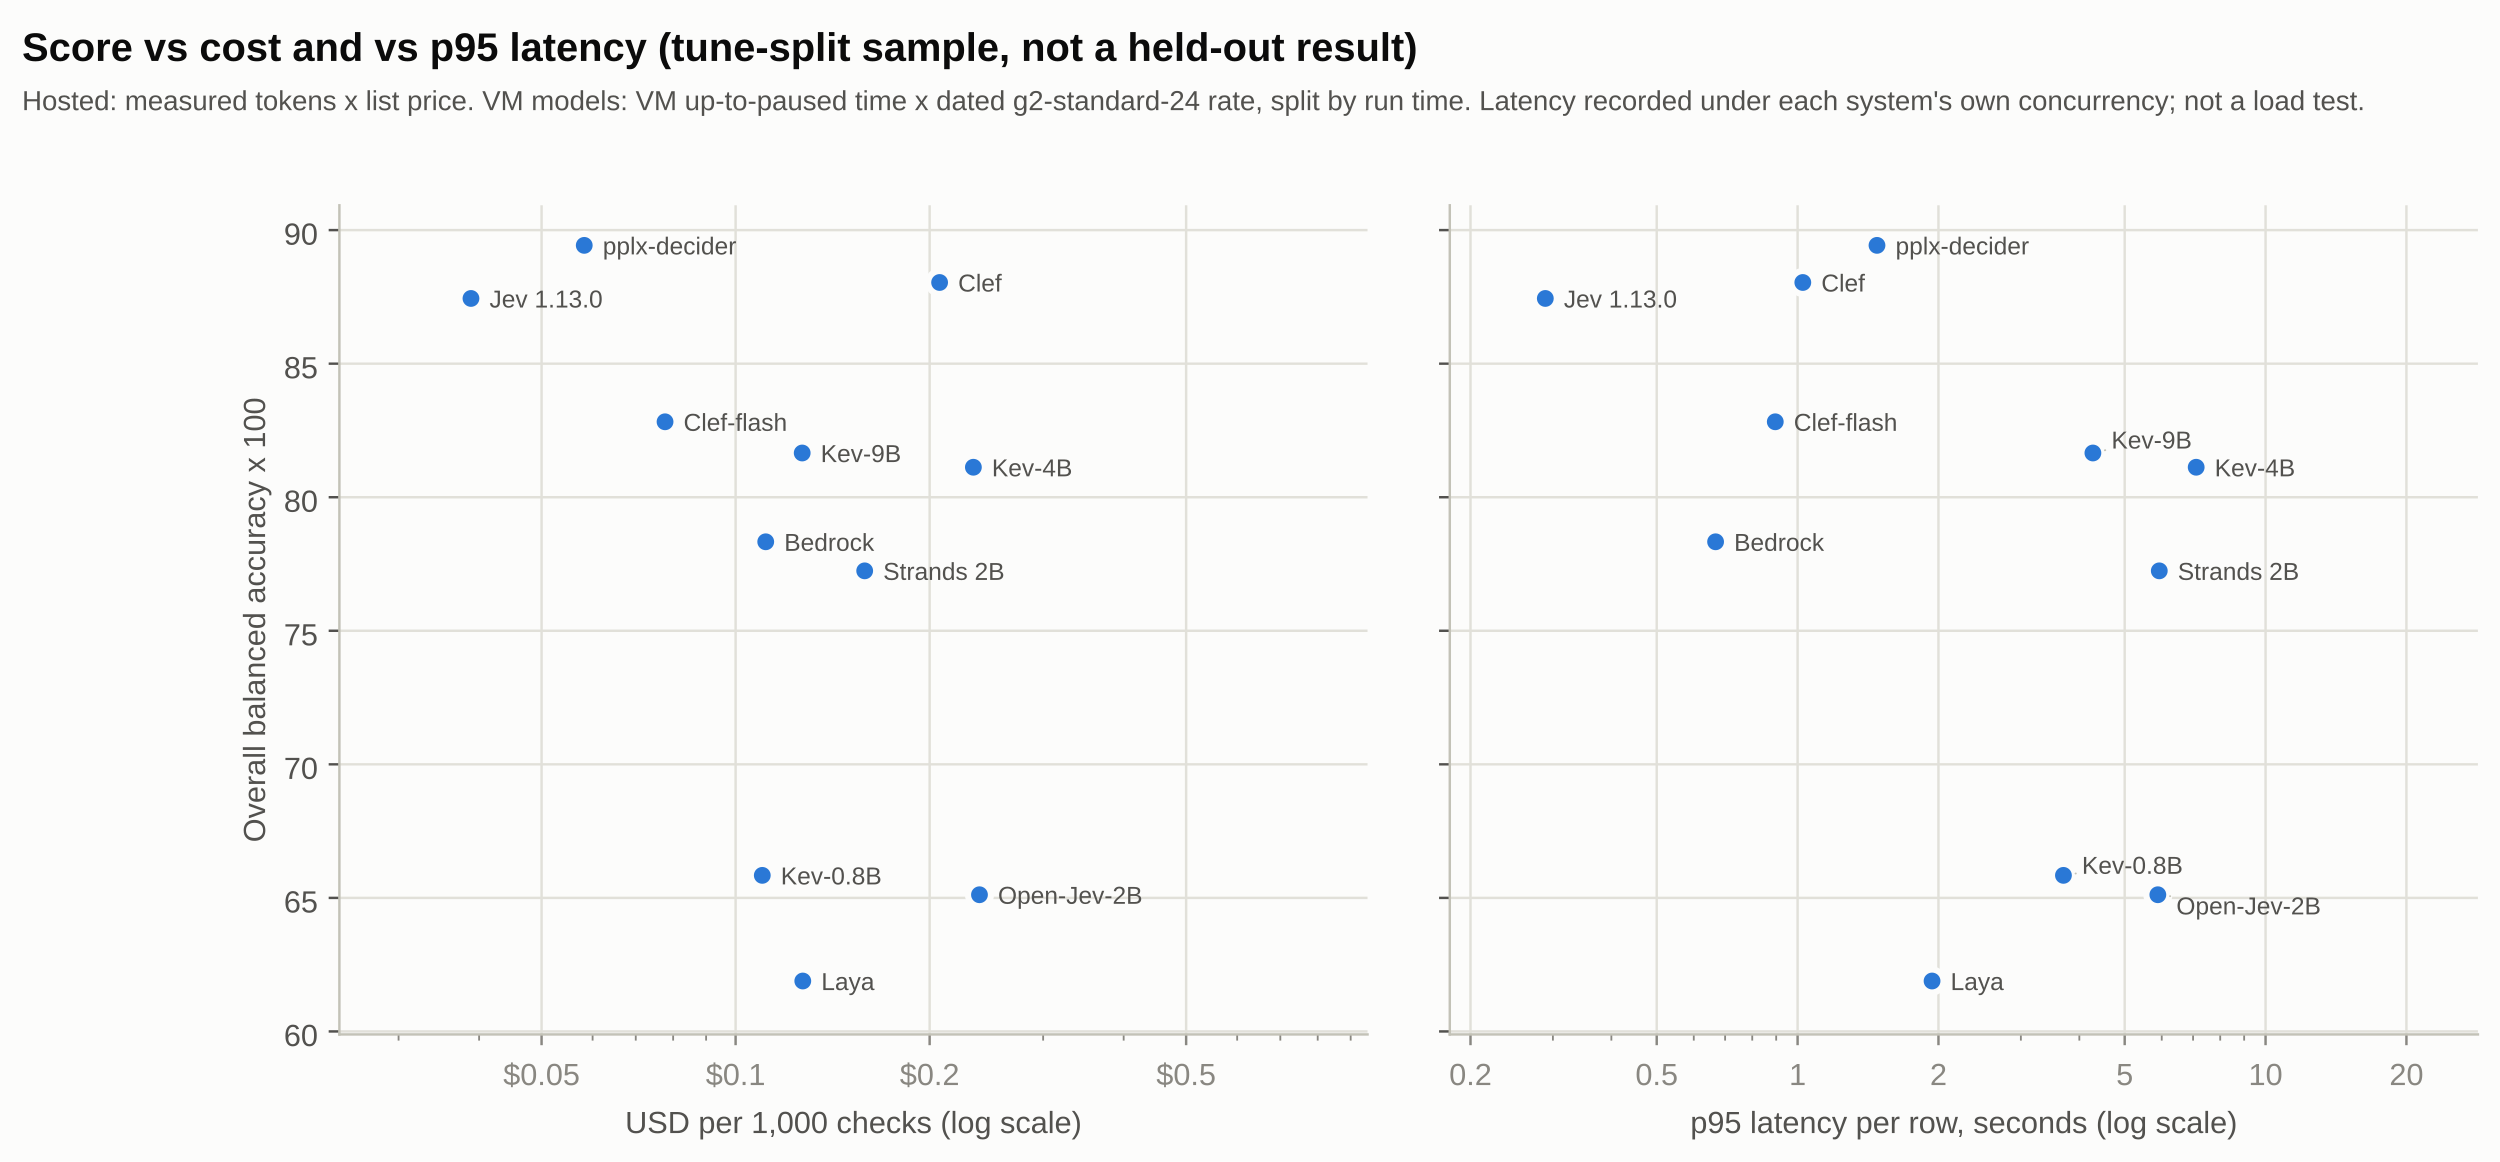
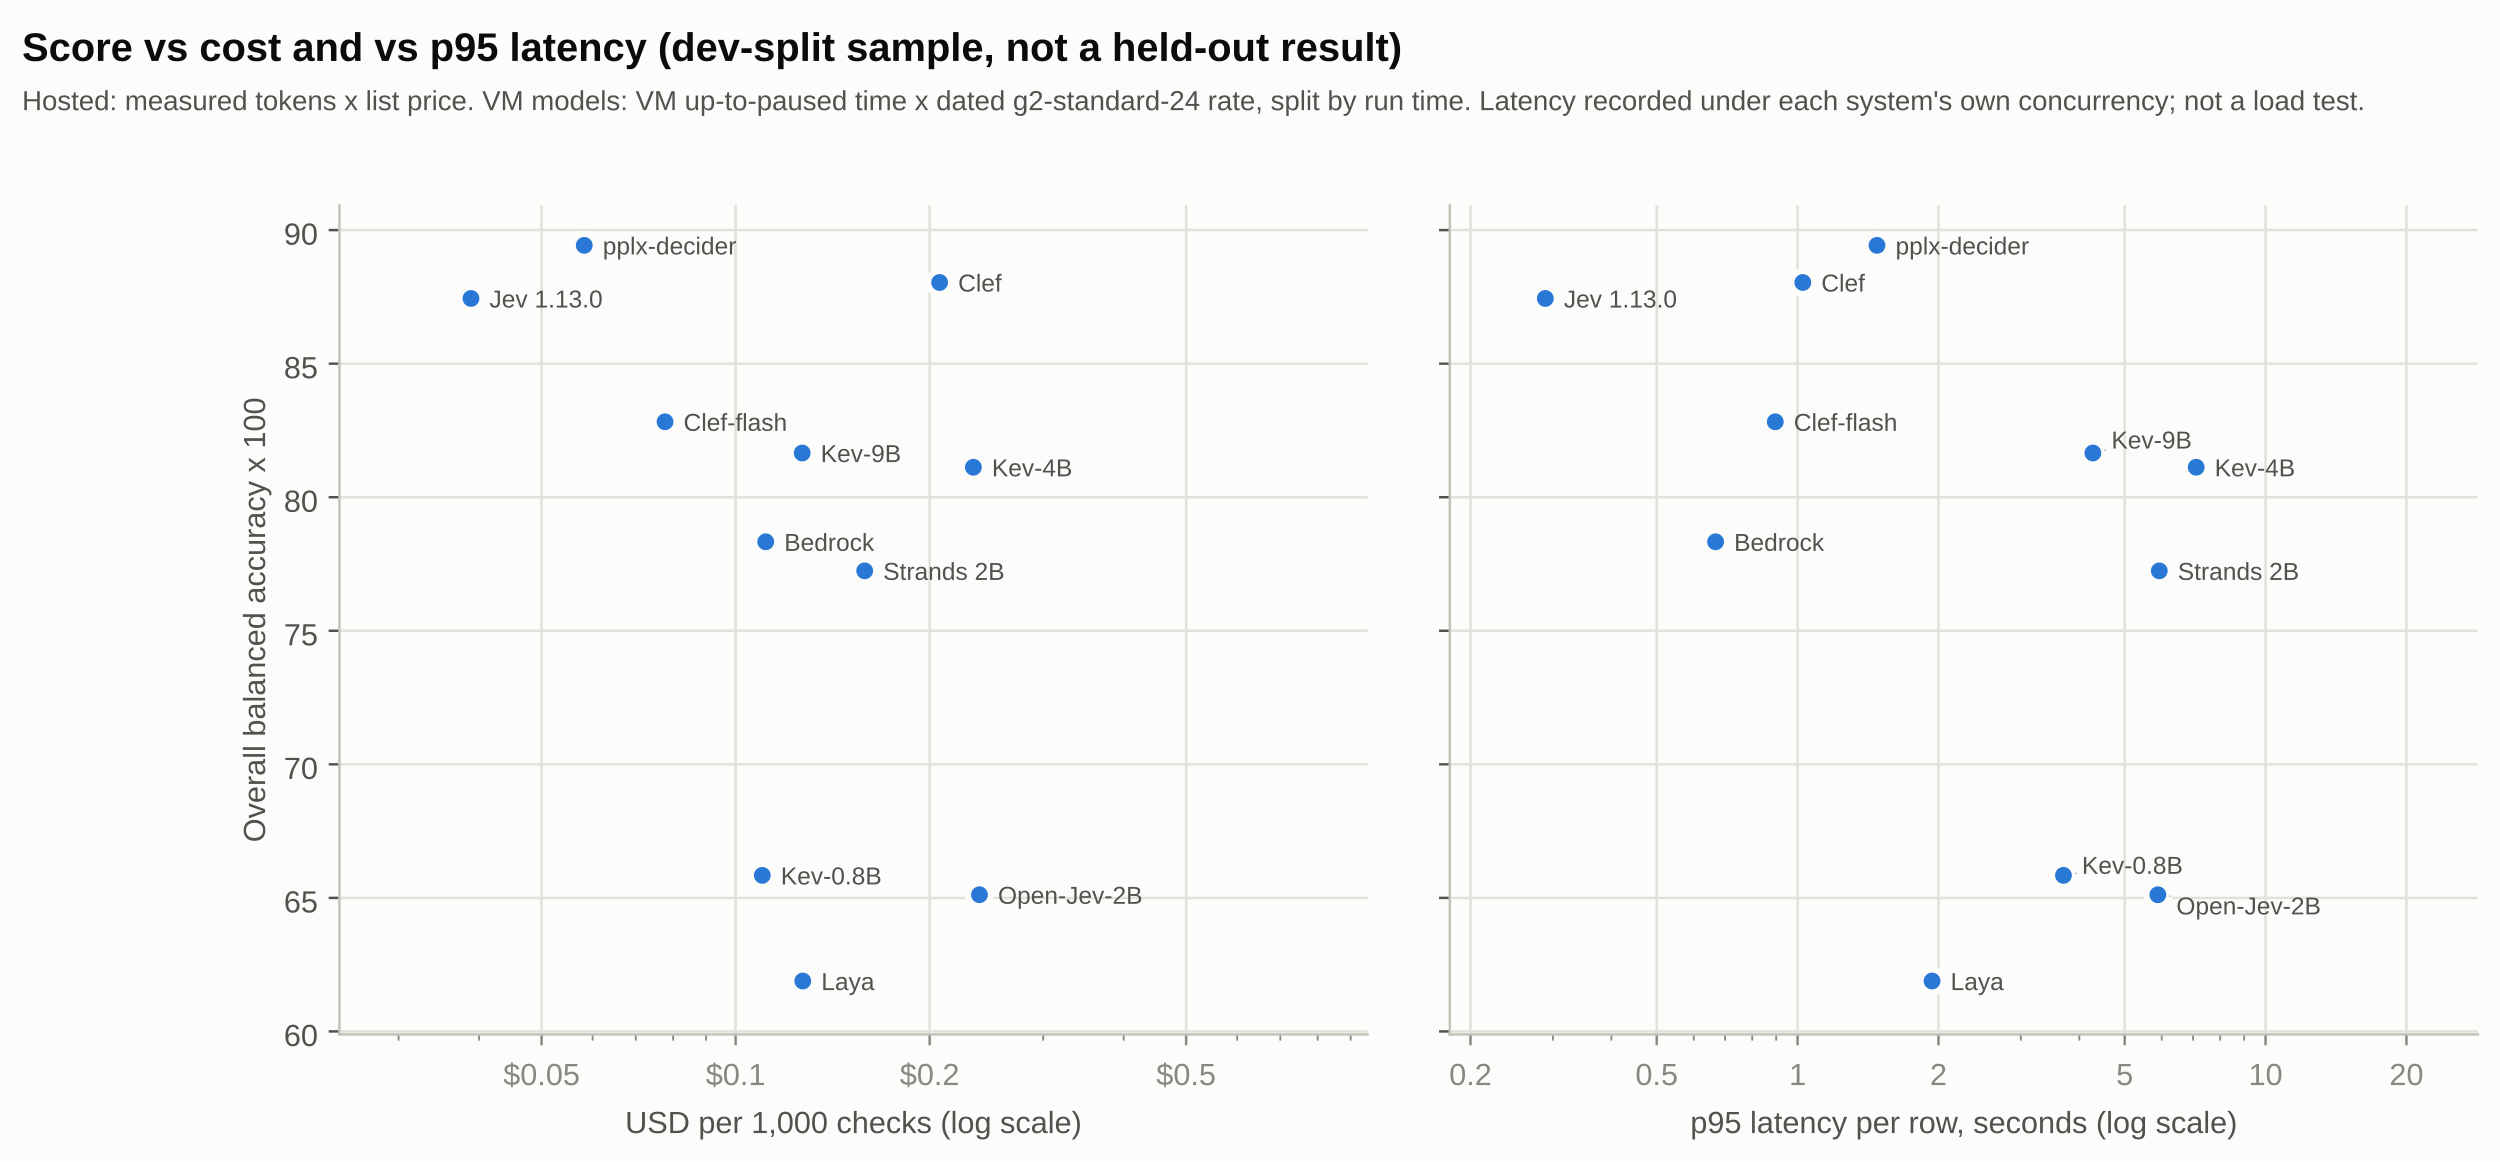
<svg xmlns="http://www.w3.org/2000/svg" xmlns:xlink="http://www.w3.org/1999/xlink" width="815.4pt" height="378.892pt" viewBox="0 0 815.4 378.892" version="1.1">
  <defs>
    <style type="text/css">*{stroke-linejoin: round; stroke-linecap: butt}</style>
  </defs>
  <g id="figure_1">
    <g id="patch_1">
      <path d="M 0 378.892  L 815.4 378.892  L 815.4 0  L 0 0  z " style="fill: #fcfcfb" />
    </g>
    <g id="axes_1">
      <g id="patch_2">
        <path d="M 110.7 337.392  L 446.037 337.392  L 446.037 66.96  L 110.7 66.96  z " style="fill: #fcfcfb" />
      </g>
      <g id="matplotlib.axis_1">
        <g id="xtick_1">
          <g id="line2d_1">
-             <path d="M 176.638 337.392  L 176.638 66.96  " clip-path="url(#pff61b91add)" style="fill: none; stroke: #e1e0d9; stroke-width: 0.8; stroke-linecap: square" />
+             <path d="M 176.638 337.392  L 176.638 66.96  " clip-path="url(#p1d878ba382)" style="fill: none; stroke: #e1e0d9; stroke-width: 0.8; stroke-linecap: square" />
          </g>
          <g id="line2d_2">
            <defs>
-               <path id="m2125718144" d="M 0 0  L 0 3.5  " style="stroke: #898781; stroke-width: 0.8" />
+               <path id="mf814272bb3" d="M 0 0  L 0 3.5  " style="stroke: #898781; stroke-width: 0.8" />
            </defs>
            <g>
-               <use xlink:href="#m2125718144" x="176.638" y="337.392" style="fill: #898781; stroke: #898781; stroke-width: 0.8" />
+               <use xlink:href="#mf814272bb3" x="176.638" y="337.392" style="fill: #898781; stroke: #898781; stroke-width: 0.8" />
            </g>
          </g>
          <g id="text_1">
            <text style="font-size: 10px; font-family: 'Helvetica Neue', 'Arial', 'DejaVu Sans'; text-anchor: middle; fill: #898781" x="176.638" y="353.912" transform="rotate(-0 176.638 353.912)">$0.05</text>
          </g>
        </g>
        <g id="xtick_2">
          <g id="line2d_3">
-             <path d="M 239.924 337.392  L 239.924 66.96  " clip-path="url(#pff61b91add)" style="fill: none; stroke: #e1e0d9; stroke-width: 0.8; stroke-linecap: square" />
+             <path d="M 239.924 337.392  L 239.924 66.96  " clip-path="url(#p1d878ba382)" style="fill: none; stroke: #e1e0d9; stroke-width: 0.8; stroke-linecap: square" />
          </g>
          <g id="line2d_4">
            <g>
-               <use xlink:href="#m2125718144" x="239.924" y="337.392" style="fill: #898781; stroke: #898781; stroke-width: 0.8" />
+               <use xlink:href="#mf814272bb3" x="239.924" y="337.392" style="fill: #898781; stroke: #898781; stroke-width: 0.8" />
            </g>
          </g>
          <g id="text_2">
            <text style="font-size: 10px; font-family: 'Helvetica Neue', 'Arial', 'DejaVu Sans'; text-anchor: middle; fill: #898781" x="239.924" y="353.912" transform="rotate(-0 239.9239 353.912)">$0.1</text>
          </g>
        </g>
        <g id="xtick_3">
          <g id="line2d_5">
-             <path d="M 303.21 337.392  L 303.21 66.96  " clip-path="url(#pff61b91add)" style="fill: none; stroke: #e1e0d9; stroke-width: 0.8; stroke-linecap: square" />
+             <path d="M 303.21 337.392  L 303.21 66.96  " clip-path="url(#p1d878ba382)" style="fill: none; stroke: #e1e0d9; stroke-width: 0.8; stroke-linecap: square" />
          </g>
          <g id="line2d_6">
            <g>
-               <use xlink:href="#m2125718144" x="303.21" y="337.392" style="fill: #898781; stroke: #898781; stroke-width: 0.8" />
+               <use xlink:href="#mf814272bb3" x="303.21" y="337.392" style="fill: #898781; stroke: #898781; stroke-width: 0.8" />
            </g>
          </g>
          <g id="text_3">
            <text style="font-size: 10px; font-family: 'Helvetica Neue', 'Arial', 'DejaVu Sans'; text-anchor: middle; fill: #898781" x="303.21" y="353.912" transform="rotate(-0 303.2099 353.912)">$0.2</text>
          </g>
        </g>
        <g id="xtick_4">
          <g id="line2d_7">
-             <path d="M 386.869 337.392  L 386.869 66.96  " clip-path="url(#pff61b91add)" style="fill: none; stroke: #e1e0d9; stroke-width: 0.8; stroke-linecap: square" />
+             <path d="M 386.869 337.392  L 386.869 66.96  " clip-path="url(#p1d878ba382)" style="fill: none; stroke: #e1e0d9; stroke-width: 0.8; stroke-linecap: square" />
          </g>
          <g id="line2d_8">
            <g>
-               <use xlink:href="#m2125718144" x="386.869" y="337.392" style="fill: #898781; stroke: #898781; stroke-width: 0.8" />
+               <use xlink:href="#mf814272bb3" x="386.869" y="337.392" style="fill: #898781; stroke: #898781; stroke-width: 0.8" />
            </g>
          </g>
          <g id="text_4">
            <text style="font-size: 10px; font-family: 'Helvetica Neue', 'Arial', 'DejaVu Sans'; text-anchor: middle; fill: #898781" x="386.869" y="353.912" transform="rotate(-0 386.8695 353.912)">$0.5</text>
          </g>
        </g>
        <g id="xtick_5">
          <g id="line2d_9">
            <defs>
-               <path id="m2afabb8e0a" d="M 0 0  L 0 2  " style="stroke: #898781; stroke-width: 0.6" />
+               <path id="m3e52496cd6" d="M 0 0  L 0 2  " style="stroke: #898781; stroke-width: 0.6" />
            </defs>
            <g>
-               <use xlink:href="#m2afabb8e0a" x="129.998" y="337.392" style="fill: #898781; stroke: #898781; stroke-width: 0.6" />
+               <use xlink:href="#m3e52496cd6" x="129.998" y="337.392" style="fill: #898781; stroke: #898781; stroke-width: 0.6" />
            </g>
          </g>
        </g>
        <g id="xtick_6">
          <g id="line2d_10">
            <g>
-               <use xlink:href="#m2afabb8e0a" x="156.264" y="337.392" style="fill: #898781; stroke: #898781; stroke-width: 0.6" />
+               <use xlink:href="#m3e52496cd6" x="156.264" y="337.392" style="fill: #898781; stroke: #898781; stroke-width: 0.6" />
            </g>
          </g>
        </g>
        <g id="xtick_7">
          <g id="line2d_11">
            <g>
-               <use xlink:href="#m2afabb8e0a" x="193.284" y="337.392" style="fill: #898781; stroke: #898781; stroke-width: 0.6" />
+               <use xlink:href="#m3e52496cd6" x="193.284" y="337.392" style="fill: #898781; stroke: #898781; stroke-width: 0.6" />
            </g>
          </g>
        </g>
        <g id="xtick_8">
          <g id="line2d_12">
            <g>
-               <use xlink:href="#m2afabb8e0a" x="207.359" y="337.392" style="fill: #898781; stroke: #898781; stroke-width: 0.6" />
+               <use xlink:href="#m3e52496cd6" x="207.359" y="337.392" style="fill: #898781; stroke: #898781; stroke-width: 0.6" />
            </g>
          </g>
        </g>
        <g id="xtick_9">
          <g id="line2d_13">
            <g>
-               <use xlink:href="#m2afabb8e0a" x="219.55" y="337.392" style="fill: #898781; stroke: #898781; stroke-width: 0.6" />
+               <use xlink:href="#m3e52496cd6" x="219.55" y="337.392" style="fill: #898781; stroke: #898781; stroke-width: 0.6" />
            </g>
          </g>
        </g>
        <g id="xtick_10">
          <g id="line2d_14">
            <g>
-               <use xlink:href="#m2afabb8e0a" x="230.304" y="337.392" style="fill: #898781; stroke: #898781; stroke-width: 0.6" />
+               <use xlink:href="#m3e52496cd6" x="230.304" y="337.392" style="fill: #898781; stroke: #898781; stroke-width: 0.6" />
            </g>
          </g>
        </g>
        <g id="xtick_11">
          <g id="line2d_15">
            <g>
-               <use xlink:href="#m2afabb8e0a" x="340.23" y="337.392" style="fill: #898781; stroke: #898781; stroke-width: 0.6" />
+               <use xlink:href="#m3e52496cd6" x="340.23" y="337.392" style="fill: #898781; stroke: #898781; stroke-width: 0.6" />
            </g>
          </g>
        </g>
        <g id="xtick_12">
          <g id="line2d_16">
            <g>
-               <use xlink:href="#m2afabb8e0a" x="366.496" y="337.392" style="fill: #898781; stroke: #898781; stroke-width: 0.6" />
+               <use xlink:href="#m3e52496cd6" x="366.496" y="337.392" style="fill: #898781; stroke: #898781; stroke-width: 0.6" />
            </g>
          </g>
        </g>
        <g id="xtick_13">
          <g id="line2d_17">
            <g>
-               <use xlink:href="#m2afabb8e0a" x="403.516" y="337.392" style="fill: #898781; stroke: #898781; stroke-width: 0.6" />
+               <use xlink:href="#m3e52496cd6" x="403.516" y="337.392" style="fill: #898781; stroke: #898781; stroke-width: 0.6" />
            </g>
          </g>
        </g>
        <g id="xtick_14">
          <g id="line2d_18">
            <g>
-               <use xlink:href="#m2afabb8e0a" x="417.59" y="337.392" style="fill: #898781; stroke: #898781; stroke-width: 0.6" />
+               <use xlink:href="#m3e52496cd6" x="417.59" y="337.392" style="fill: #898781; stroke: #898781; stroke-width: 0.6" />
            </g>
          </g>
        </g>
        <g id="xtick_15">
          <g id="line2d_19">
            <g>
-               <use xlink:href="#m2afabb8e0a" x="429.782" y="337.392" style="fill: #898781; stroke: #898781; stroke-width: 0.6" />
+               <use xlink:href="#m3e52496cd6" x="429.782" y="337.392" style="fill: #898781; stroke: #898781; stroke-width: 0.6" />
            </g>
          </g>
        </g>
        <g id="xtick_16">
          <g id="line2d_20">
            <g>
-               <use xlink:href="#m2afabb8e0a" x="440.536" y="337.392" style="fill: #898781; stroke: #898781; stroke-width: 0.6" />
+               <use xlink:href="#m3e52496cd6" x="440.536" y="337.392" style="fill: #898781; stroke: #898781; stroke-width: 0.6" />
            </g>
          </g>
        </g>
        <g id="text_5">
          <text style="font-size: 10px; font-family: 'Helvetica Neue', 'Arial', 'DejaVu Sans'; text-anchor: middle; fill: #52514e" x="278.368" y="369.562" transform="rotate(-0 278.3683 369.562)">USD per 1,000 checks (log scale)</text>
        </g>
      </g>
      <g id="matplotlib.axis_2">
        <g id="ytick_1">
          <g id="line2d_21">
-             <path d="M 110.7 336.42  L 446.037 336.42  " clip-path="url(#pff61b91add)" style="fill: none; stroke: #e1e0d9; stroke-width: 0.8; stroke-linecap: square" />
+             <path d="M 110.7 336.42  L 446.037 336.42  " clip-path="url(#p1d878ba382)" style="fill: none; stroke: #e1e0d9; stroke-width: 0.8; stroke-linecap: square" />
          </g>
          <g id="line2d_22">
            <defs>
-               <path id="m1fb1bc529d" d="M 0 0  L -3.5 0  " style="stroke: #52514e; stroke-width: 0.8" />
+               <path id="m6221747f26" d="M 0 0  L -3.5 0  " style="stroke: #52514e; stroke-width: 0.8" />
            </defs>
            <g>
-               <use xlink:href="#m1fb1bc529d" x="110.7" y="336.42" style="fill: #52514e; stroke: #52514e; stroke-width: 0.8" />
+               <use xlink:href="#m6221747f26" x="110.7" y="336.42" style="fill: #52514e; stroke: #52514e; stroke-width: 0.8" />
            </g>
          </g>
          <g id="text_6">
            <text style="font-size: 10px; font-family: 'Helvetica Neue', 'Arial', 'DejaVu Sans'; text-anchor: end; fill: #52514e" x="103.7" y="341.18" transform="rotate(-0 103.7 341.1799)">60</text>
          </g>
        </g>
        <g id="ytick_2">
          <g id="line2d_23">
-             <path d="M 110.7 292.858  L 446.037 292.858  " clip-path="url(#pff61b91add)" style="fill: none; stroke: #e1e0d9; stroke-width: 0.8; stroke-linecap: square" />
+             <path d="M 110.7 292.858  L 446.037 292.858  " clip-path="url(#p1d878ba382)" style="fill: none; stroke: #e1e0d9; stroke-width: 0.8; stroke-linecap: square" />
          </g>
          <g id="line2d_24">
            <g>
-               <use xlink:href="#m1fb1bc529d" x="110.7" y="292.858" style="fill: #52514e; stroke: #52514e; stroke-width: 0.8" />
+               <use xlink:href="#m6221747f26" x="110.7" y="292.858" style="fill: #52514e; stroke: #52514e; stroke-width: 0.8" />
            </g>
          </g>
          <g id="text_7">
            <text style="font-size: 10px; font-family: 'Helvetica Neue', 'Arial', 'DejaVu Sans'; text-anchor: end; fill: #52514e" x="103.7" y="297.618" transform="rotate(-0 103.7 297.6183)">65</text>
          </g>
        </g>
        <g id="ytick_3">
          <g id="line2d_25">
-             <path d="M 110.7 249.297  L 446.037 249.297  " clip-path="url(#pff61b91add)" style="fill: none; stroke: #e1e0d9; stroke-width: 0.8; stroke-linecap: square" />
+             <path d="M 110.7 249.297  L 446.037 249.297  " clip-path="url(#p1d878ba382)" style="fill: none; stroke: #e1e0d9; stroke-width: 0.8; stroke-linecap: square" />
          </g>
          <g id="line2d_26">
            <g>
-               <use xlink:href="#m1fb1bc529d" x="110.7" y="249.297" style="fill: #52514e; stroke: #52514e; stroke-width: 0.8" />
+               <use xlink:href="#m6221747f26" x="110.7" y="249.297" style="fill: #52514e; stroke: #52514e; stroke-width: 0.8" />
            </g>
          </g>
          <g id="text_8">
            <text style="font-size: 10px; font-family: 'Helvetica Neue', 'Arial', 'DejaVu Sans'; text-anchor: end; fill: #52514e" x="103.7" y="254.057" transform="rotate(-0 103.7 254.0567)">70</text>
          </g>
        </g>
        <g id="ytick_4">
          <g id="line2d_27">
-             <path d="M 110.7 205.735  L 446.037 205.735  " clip-path="url(#pff61b91add)" style="fill: none; stroke: #e1e0d9; stroke-width: 0.8; stroke-linecap: square" />
+             <path d="M 110.7 205.735  L 446.037 205.735  " clip-path="url(#p1d878ba382)" style="fill: none; stroke: #e1e0d9; stroke-width: 0.8; stroke-linecap: square" />
          </g>
          <g id="line2d_28">
            <g>
-               <use xlink:href="#m1fb1bc529d" x="110.7" y="205.735" style="fill: #52514e; stroke: #52514e; stroke-width: 0.8" />
+               <use xlink:href="#m6221747f26" x="110.7" y="205.735" style="fill: #52514e; stroke: #52514e; stroke-width: 0.8" />
            </g>
          </g>
          <g id="text_9">
            <text style="font-size: 10px; font-family: 'Helvetica Neue', 'Arial', 'DejaVu Sans'; text-anchor: end; fill: #52514e" x="103.7" y="210.495" transform="rotate(-0 103.7 210.495)">75</text>
          </g>
        </g>
        <g id="ytick_5">
          <g id="line2d_29">
-             <path d="M 110.7 162.173  L 446.037 162.173  " clip-path="url(#pff61b91add)" style="fill: none; stroke: #e1e0d9; stroke-width: 0.8; stroke-linecap: square" />
+             <path d="M 110.7 162.173  L 446.037 162.173  " clip-path="url(#p1d878ba382)" style="fill: none; stroke: #e1e0d9; stroke-width: 0.8; stroke-linecap: square" />
          </g>
          <g id="line2d_30">
            <g>
-               <use xlink:href="#m1fb1bc529d" x="110.7" y="162.173" style="fill: #52514e; stroke: #52514e; stroke-width: 0.8" />
+               <use xlink:href="#m6221747f26" x="110.7" y="162.173" style="fill: #52514e; stroke: #52514e; stroke-width: 0.8" />
            </g>
          </g>
          <g id="text_10">
            <text style="font-size: 10px; font-family: 'Helvetica Neue', 'Arial', 'DejaVu Sans'; text-anchor: end; fill: #52514e" x="103.7" y="166.933" transform="rotate(-0 103.7 166.9334)">80</text>
          </g>
        </g>
        <g id="ytick_6">
          <g id="line2d_31">
-             <path d="M 110.7 118.612  L 446.037 118.612  " clip-path="url(#pff61b91add)" style="fill: none; stroke: #e1e0d9; stroke-width: 0.8; stroke-linecap: square" />
+             <path d="M 110.7 118.612  L 446.037 118.612  " clip-path="url(#p1d878ba382)" style="fill: none; stroke: #e1e0d9; stroke-width: 0.8; stroke-linecap: square" />
          </g>
          <g id="line2d_32">
            <g>
-               <use xlink:href="#m1fb1bc529d" x="110.7" y="118.612" style="fill: #52514e; stroke: #52514e; stroke-width: 0.8" />
+               <use xlink:href="#m6221747f26" x="110.7" y="118.612" style="fill: #52514e; stroke: #52514e; stroke-width: 0.8" />
            </g>
          </g>
          <g id="text_11">
            <text style="font-size: 10px; font-family: 'Helvetica Neue', 'Arial', 'DejaVu Sans'; text-anchor: end; fill: #52514e" x="103.7" y="123.372" transform="rotate(-0 103.7 123.3718)">85</text>
          </g>
        </g>
        <g id="ytick_7">
          <g id="line2d_33">
-             <path d="M 110.7 75.05  L 446.037 75.05  " clip-path="url(#pff61b91add)" style="fill: none; stroke: #e1e0d9; stroke-width: 0.8; stroke-linecap: square" />
+             <path d="M 110.7 75.05  L 446.037 75.05  " clip-path="url(#p1d878ba382)" style="fill: none; stroke: #e1e0d9; stroke-width: 0.8; stroke-linecap: square" />
          </g>
          <g id="line2d_34">
            <g>
-               <use xlink:href="#m1fb1bc529d" x="110.7" y="75.05" style="fill: #52514e; stroke: #52514e; stroke-width: 0.8" />
+               <use xlink:href="#m6221747f26" x="110.7" y="75.05" style="fill: #52514e; stroke: #52514e; stroke-width: 0.8" />
            </g>
          </g>
          <g id="text_12">
            <text style="font-size: 10px; font-family: 'Helvetica Neue', 'Arial', 'DejaVu Sans'; text-anchor: end; fill: #52514e" x="103.7" y="79.81" transform="rotate(-0 103.7 79.81011)">90</text>
          </g>
        </g>
        <g id="text_13">
          <text style="font-size: 10px; font-family: 'Helvetica Neue', 'Arial', 'DejaVu Sans'; text-anchor: middle; fill: #52514e" x="86.451" y="202.176" transform="rotate(-90 86.45125 202.176)">Overall balanced accuracy x 100</text>
        </g>
      </g>
      <g id="patch_3">
        <path d="M 110.7 337.392  L 110.7 66.96  " style="fill: none; stroke: #c3c2b7; stroke-width: 0.8; stroke-linejoin: miter; stroke-linecap: square" />
      </g>
      <g id="patch_4">
        <path d="M 110.7 337.392  L 446.037 337.392  " style="fill: none; stroke: #c3c2b7; stroke-width: 0.8; stroke-linejoin: miter; stroke-linecap: square" />
      </g>
      <g id="PathCollection_1">
        <defs>
-           <path id="ma9b5c3b99e" d="M 0 3.742  C 0.992 3.742 1.944 3.347 2.646 2.646  C 3.347 1.944 3.742 0.992 3.742 0  C 3.742 -0.992 3.347 -1.944 2.646 -2.646  C 1.944 -3.347 0.992 -3.742 0 -3.742  C -0.992 -3.742 -1.944 -3.347 -2.646 -2.646  C -3.347 -1.944 -3.742 -0.992 -3.742 0  C -3.742 0.992 -3.347 1.944 -2.646 2.646  C -1.944 3.347 -0.992 3.742 0 3.742  z " style="stroke: #fcfcfb; stroke-width: 2" />
+           <path id="m0b87679bb6" d="M 0 3.742  C 0.992 3.742 1.944 3.347 2.646 2.646  C 3.347 1.944 3.742 0.992 3.742 0  C 3.742 -0.992 3.347 -1.944 2.646 -2.646  C 1.944 -3.347 0.992 -3.742 0 -3.742  C -0.992 -3.742 -1.944 -3.347 -2.646 -2.646  C -3.347 -1.944 -3.742 -0.992 -3.742 0  C -3.742 0.992 -3.347 1.944 -2.646 2.646  C -1.944 3.347 -0.992 3.742 0 3.742  z " style="stroke: #fcfcfb; stroke-width: 2" />
        </defs>
-         <g clip-path="url(#pff61b91add)">
-           <use xlink:href="#ma9b5c3b99e" x="190.558" y="80.028" style="fill: #2a78d6; stroke: #fcfcfb; stroke-width: 2" />
-           <use xlink:href="#ma9b5c3b99e" x="306.463" y="92.135" style="fill: #2a78d6; stroke: #fcfcfb; stroke-width: 2" />
-           <use xlink:href="#ma9b5c3b99e" x="153.612" y="97.342" style="fill: #2a78d6; stroke: #fcfcfb; stroke-width: 2" />
-           <use xlink:href="#ma9b5c3b99e" x="216.911" y="137.571" style="fill: #2a78d6; stroke: #fcfcfb; stroke-width: 2" />
-           <use xlink:href="#ma9b5c3b99e" x="261.644" y="147.749" style="fill: #2a78d6; stroke: #fcfcfb; stroke-width: 2" />
-           <use xlink:href="#ma9b5c3b99e" x="317.477" y="152.397" style="fill: #2a78d6; stroke: #fcfcfb; stroke-width: 2" />
-           <use xlink:href="#ma9b5c3b99e" x="249.751" y="176.71" style="fill: #2a78d6; stroke: #fcfcfb; stroke-width: 2" />
-           <use xlink:href="#ma9b5c3b99e" x="282.028" y="186.186" style="fill: #2a78d6; stroke: #fcfcfb; stroke-width: 2" />
-           <use xlink:href="#ma9b5c3b99e" x="248.627" y="285.509" style="fill: #2a78d6; stroke: #fcfcfb; stroke-width: 2" />
-           <use xlink:href="#ma9b5c3b99e" x="319.465" y="291.83" style="fill: #2a78d6; stroke: #fcfcfb; stroke-width: 2" />
-           <use xlink:href="#ma9b5c3b99e" x="261.837" y="319.967" style="fill: #2a78d6; stroke: #fcfcfb; stroke-width: 2" />
+         <g clip-path="url(#p1d878ba382)">
+           <use xlink:href="#m0b87679bb6" x="190.558" y="80.028" style="fill: #2a78d6; stroke: #fcfcfb; stroke-width: 2" />
+           <use xlink:href="#m0b87679bb6" x="306.463" y="92.135" style="fill: #2a78d6; stroke: #fcfcfb; stroke-width: 2" />
+           <use xlink:href="#m0b87679bb6" x="153.612" y="97.342" style="fill: #2a78d6; stroke: #fcfcfb; stroke-width: 2" />
+           <use xlink:href="#m0b87679bb6" x="216.911" y="137.571" style="fill: #2a78d6; stroke: #fcfcfb; stroke-width: 2" />
+           <use xlink:href="#m0b87679bb6" x="261.644" y="147.749" style="fill: #2a78d6; stroke: #fcfcfb; stroke-width: 2" />
+           <use xlink:href="#m0b87679bb6" x="317.477" y="152.397" style="fill: #2a78d6; stroke: #fcfcfb; stroke-width: 2" />
+           <use xlink:href="#m0b87679bb6" x="249.751" y="176.71" style="fill: #2a78d6; stroke: #fcfcfb; stroke-width: 2" />
+           <use xlink:href="#m0b87679bb6" x="282.028" y="186.186" style="fill: #2a78d6; stroke: #fcfcfb; stroke-width: 2" />
+           <use xlink:href="#m0b87679bb6" x="248.627" y="285.509" style="fill: #2a78d6; stroke: #fcfcfb; stroke-width: 2" />
+           <use xlink:href="#m0b87679bb6" x="319.465" y="291.83" style="fill: #2a78d6; stroke: #fcfcfb; stroke-width: 2" />
+           <use xlink:href="#m0b87679bb6" x="261.837" y="319.967" style="fill: #2a78d6; stroke: #fcfcfb; stroke-width: 2" />
        </g>
      </g>
      <g id="text_14">
        <text style="font-size: 8px; font-family: 'Helvetica Neue', 'Arial', 'DejaVu Sans'; text-anchor: start; fill: #52514e" x="196.594" y="82.984" transform="rotate(-0 196.5943 82.98449)">pplx-decider</text>
      </g>
      <g id="text_15">
        <text style="font-size: 8px; font-family: 'Helvetica Neue', 'Arial', 'DejaVu Sans'; text-anchor: start; fill: #52514e" x="312.499" y="95.091" transform="rotate(-0 312.4993 95.09127)">Clef</text>
      </g>
      <g id="text_16">
        <text style="font-size: 8px; font-family: 'Helvetica Neue', 'Arial', 'DejaVu Sans'; text-anchor: start; fill: #52514e" x="159.649" y="100.298" transform="rotate(-0 159.6485 100.2977)">Jev 1.13.0</text>
      </g>
      <g id="text_17">
        <text style="font-size: 8px; font-family: 'Helvetica Neue', 'Arial', 'DejaVu Sans'; text-anchor: start; fill: #52514e" x="222.947" y="140.527" transform="rotate(-0 222.9472 140.527)">Clef-flash</text>
      </g>
      <g id="text_18">
        <text style="font-size: 8px; font-family: 'Helvetica Neue', 'Arial', 'DejaVu Sans'; text-anchor: start; fill: #52514e" x="267.68" y="150.705" transform="rotate(-0 267.68 150.7048)">Kev-9B</text>
      </g>
      <g id="text_19">
        <text style="font-size: 8px; font-family: 'Helvetica Neue', 'Arial', 'DejaVu Sans'; text-anchor: start; fill: #52514e" x="323.513" y="155.353" transform="rotate(-0 323.513 155.3532)">Kev-4B</text>
      </g>
      <g id="text_20">
        <text style="font-size: 8px; font-family: 'Helvetica Neue', 'Arial', 'DejaVu Sans'; text-anchor: start; fill: #52514e" x="255.787" y="179.666" transform="rotate(-0 255.7875 179.6657)">Bedrock</text>
      </g>
      <g id="text_21">
        <text style="font-size: 8px; font-family: 'Helvetica Neue', 'Arial', 'DejaVu Sans'; text-anchor: start; fill: #52514e" x="288.064" y="189.142" transform="rotate(-0 288.0641 189.1423)">Strands 2B</text>
      </g>
      <g id="text_22">
        <text style="font-size: 8px; font-family: 'Helvetica Neue', 'Arial', 'DejaVu Sans'; text-anchor: start; fill: #52514e" x="254.663" y="288.465" transform="rotate(-0 254.6626 288.465)">Kev-0.8B</text>
      </g>
      <g id="text_23">
        <text style="font-size: 8px; font-family: 'Helvetica Neue', 'Arial', 'DejaVu Sans'; text-anchor: start; fill: #52514e" x="325.501" y="294.786" transform="rotate(-0 325.5006 294.7856)">Open-Jev-2B</text>
      </g>
      <g id="text_24">
        <text style="font-size: 8px; font-family: 'Helvetica Neue', 'Arial', 'DejaVu Sans'; text-anchor: start; fill: #52514e" x="267.873" y="322.923" transform="rotate(-0 267.8733 322.9233)">Laya</text>
      </g>
    </g>
    <g id="axes_2">
      <g id="patch_5">
        <path d="M 472.863 337.392  L 808.2 337.392  L 808.2 66.96  L 472.863 66.96  z " style="fill: #fcfcfb" />
      </g>
      <g id="matplotlib.axis_3">
        <g id="xtick_17">
          <g id="line2d_35">
-             <path d="M 479.618 337.392  L 479.618 66.96  " clip-path="url(#p32f51d5179)" style="fill: none; stroke: #e1e0d9; stroke-width: 0.8; stroke-linecap: square" />
+             <path d="M 479.618 337.392  L 479.618 66.96  " clip-path="url(#p5a9e72953c)" style="fill: none; stroke: #e1e0d9; stroke-width: 0.8; stroke-linecap: square" />
          </g>
          <g id="line2d_36">
            <g>
-               <use xlink:href="#m2125718144" x="479.618" y="337.392" style="fill: #898781; stroke: #898781; stroke-width: 0.8" />
+               <use xlink:href="#mf814272bb3" x="479.618" y="337.392" style="fill: #898781; stroke: #898781; stroke-width: 0.8" />
            </g>
          </g>
          <g id="text_25">
            <text style="font-size: 10px; font-family: 'Helvetica Neue', 'Arial', 'DejaVu Sans'; text-anchor: middle; fill: #898781" x="479.618" y="353.912" transform="rotate(-0 479.6177 353.912)">0.2</text>
          </g>
        </g>
        <g id="xtick_18">
          <g id="line2d_37">
-             <path d="M 540.356 337.392  L 540.356 66.96  " clip-path="url(#p32f51d5179)" style="fill: none; stroke: #e1e0d9; stroke-width: 0.8; stroke-linecap: square" />
+             <path d="M 540.356 337.392  L 540.356 66.96  " clip-path="url(#p5a9e72953c)" style="fill: none; stroke: #e1e0d9; stroke-width: 0.8; stroke-linecap: square" />
          </g>
          <g id="line2d_38">
            <g>
-               <use xlink:href="#m2125718144" x="540.356" y="337.392" style="fill: #898781; stroke: #898781; stroke-width: 0.8" />
+               <use xlink:href="#mf814272bb3" x="540.356" y="337.392" style="fill: #898781; stroke: #898781; stroke-width: 0.8" />
            </g>
          </g>
          <g id="text_26">
            <text style="font-size: 10px; font-family: 'Helvetica Neue', 'Arial', 'DejaVu Sans'; text-anchor: middle; fill: #898781" x="540.356" y="353.912" transform="rotate(-0 540.356 353.912)">0.5</text>
          </g>
        </g>
        <g id="xtick_19">
          <g id="line2d_39">
-             <path d="M 586.303 337.392  L 586.303 66.96  " clip-path="url(#p32f51d5179)" style="fill: none; stroke: #e1e0d9; stroke-width: 0.8; stroke-linecap: square" />
+             <path d="M 586.303 337.392  L 586.303 66.96  " clip-path="url(#p5a9e72953c)" style="fill: none; stroke: #e1e0d9; stroke-width: 0.8; stroke-linecap: square" />
          </g>
          <g id="line2d_40">
            <g>
-               <use xlink:href="#m2125718144" x="586.303" y="337.392" style="fill: #898781; stroke: #898781; stroke-width: 0.8" />
+               <use xlink:href="#mf814272bb3" x="586.303" y="337.392" style="fill: #898781; stroke: #898781; stroke-width: 0.8" />
            </g>
          </g>
          <g id="text_27">
            <text style="font-size: 10px; font-family: 'Helvetica Neue', 'Arial', 'DejaVu Sans'; text-anchor: middle; fill: #898781" x="586.303" y="353.912" transform="rotate(-0 586.3028 353.912)">1</text>
          </g>
        </g>
        <g id="xtick_20">
          <g id="line2d_41">
-             <path d="M 632.25 337.392  L 632.25 66.96  " clip-path="url(#p32f51d5179)" style="fill: none; stroke: #e1e0d9; stroke-width: 0.8; stroke-linecap: square" />
+             <path d="M 632.25 337.392  L 632.25 66.96  " clip-path="url(#p5a9e72953c)" style="fill: none; stroke: #e1e0d9; stroke-width: 0.8; stroke-linecap: square" />
          </g>
          <g id="line2d_42">
            <g>
-               <use xlink:href="#m2125718144" x="632.25" y="337.392" style="fill: #898781; stroke: #898781; stroke-width: 0.8" />
+               <use xlink:href="#mf814272bb3" x="632.25" y="337.392" style="fill: #898781; stroke: #898781; stroke-width: 0.8" />
            </g>
          </g>
          <g id="text_28">
            <text style="font-size: 10px; font-family: 'Helvetica Neue', 'Arial', 'DejaVu Sans'; text-anchor: middle; fill: #898781" x="632.25" y="353.912" transform="rotate(-0 632.2495 353.912)">2</text>
          </g>
        </g>
        <g id="xtick_21">
          <g id="line2d_43">
-             <path d="M 692.988 337.392  L 692.988 66.96  " clip-path="url(#p32f51d5179)" style="fill: none; stroke: #e1e0d9; stroke-width: 0.8; stroke-linecap: square" />
+             <path d="M 692.988 337.392  L 692.988 66.96  " clip-path="url(#p5a9e72953c)" style="fill: none; stroke: #e1e0d9; stroke-width: 0.8; stroke-linecap: square" />
          </g>
          <g id="line2d_44">
            <g>
-               <use xlink:href="#m2125718144" x="692.988" y="337.392" style="fill: #898781; stroke: #898781; stroke-width: 0.8" />
+               <use xlink:href="#mf814272bb3" x="692.988" y="337.392" style="fill: #898781; stroke: #898781; stroke-width: 0.8" />
            </g>
          </g>
          <g id="text_29">
            <text style="font-size: 10px; font-family: 'Helvetica Neue', 'Arial', 'DejaVu Sans'; text-anchor: middle; fill: #898781" x="692.988" y="353.912" transform="rotate(-0 692.9878 353.912)">5</text>
          </g>
        </g>
        <g id="xtick_22">
          <g id="line2d_45">
-             <path d="M 738.935 337.392  L 738.935 66.96  " clip-path="url(#p32f51d5179)" style="fill: none; stroke: #e1e0d9; stroke-width: 0.8; stroke-linecap: square" />
+             <path d="M 738.935 337.392  L 738.935 66.96  " clip-path="url(#p5a9e72953c)" style="fill: none; stroke: #e1e0d9; stroke-width: 0.8; stroke-linecap: square" />
          </g>
          <g id="line2d_46">
            <g>
-               <use xlink:href="#m2125718144" x="738.935" y="337.392" style="fill: #898781; stroke: #898781; stroke-width: 0.8" />
+               <use xlink:href="#mf814272bb3" x="738.935" y="337.392" style="fill: #898781; stroke: #898781; stroke-width: 0.8" />
            </g>
          </g>
          <g id="text_30">
            <text style="font-size: 10px; font-family: 'Helvetica Neue', 'Arial', 'DejaVu Sans'; text-anchor: middle; fill: #898781" x="738.935" y="353.912" transform="rotate(-0 738.9346 353.912)">10</text>
          </g>
        </g>
        <g id="xtick_23">
          <g id="line2d_47">
-             <path d="M 784.881 337.392  L 784.881 66.96  " clip-path="url(#p32f51d5179)" style="fill: none; stroke: #e1e0d9; stroke-width: 0.8; stroke-linecap: square" />
+             <path d="M 784.881 337.392  L 784.881 66.96  " clip-path="url(#p5a9e72953c)" style="fill: none; stroke: #e1e0d9; stroke-width: 0.8; stroke-linecap: square" />
          </g>
          <g id="line2d_48">
            <g>
-               <use xlink:href="#m2125718144" x="784.881" y="337.392" style="fill: #898781; stroke: #898781; stroke-width: 0.8" />
+               <use xlink:href="#mf814272bb3" x="784.881" y="337.392" style="fill: #898781; stroke: #898781; stroke-width: 0.8" />
            </g>
          </g>
          <g id="text_31">
            <text style="font-size: 10px; font-family: 'Helvetica Neue', 'Arial', 'DejaVu Sans'; text-anchor: middle; fill: #898781" x="784.881" y="353.912" transform="rotate(-0 784.8813 353.912)">20</text>
          </g>
        </g>
        <g id="xtick_24">
          <g id="line2d_49">
            <g>
-               <use xlink:href="#m2afabb8e0a" x="506.495" y="337.392" style="fill: #898781; stroke: #898781; stroke-width: 0.6" />
+               <use xlink:href="#m3e52496cd6" x="506.495" y="337.392" style="fill: #898781; stroke: #898781; stroke-width: 0.6" />
            </g>
          </g>
        </g>
        <g id="xtick_25">
          <g id="line2d_50">
            <g>
-               <use xlink:href="#m2afabb8e0a" x="525.564" y="337.392" style="fill: #898781; stroke: #898781; stroke-width: 0.6" />
+               <use xlink:href="#m3e52496cd6" x="525.564" y="337.392" style="fill: #898781; stroke: #898781; stroke-width: 0.6" />
            </g>
          </g>
        </g>
        <g id="xtick_26">
          <g id="line2d_51">
            <g>
-               <use xlink:href="#m2afabb8e0a" x="552.442" y="337.392" style="fill: #898781; stroke: #898781; stroke-width: 0.6" />
+               <use xlink:href="#m3e52496cd6" x="552.442" y="337.392" style="fill: #898781; stroke: #898781; stroke-width: 0.6" />
            </g>
          </g>
        </g>
        <g id="xtick_27">
          <g id="line2d_52">
            <g>
-               <use xlink:href="#m2afabb8e0a" x="562.66" y="337.392" style="fill: #898781; stroke: #898781; stroke-width: 0.6" />
+               <use xlink:href="#m3e52496cd6" x="562.66" y="337.392" style="fill: #898781; stroke: #898781; stroke-width: 0.6" />
            </g>
          </g>
        </g>
        <g id="xtick_28">
          <g id="line2d_53">
            <g>
-               <use xlink:href="#m2afabb8e0a" x="571.511" y="337.392" style="fill: #898781; stroke: #898781; stroke-width: 0.6" />
+               <use xlink:href="#m3e52496cd6" x="571.511" y="337.392" style="fill: #898781; stroke: #898781; stroke-width: 0.6" />
            </g>
          </g>
        </g>
        <g id="xtick_29">
          <g id="line2d_54">
            <g>
-               <use xlink:href="#m2afabb8e0a" x="579.319" y="337.392" style="fill: #898781; stroke: #898781; stroke-width: 0.6" />
+               <use xlink:href="#m3e52496cd6" x="579.319" y="337.392" style="fill: #898781; stroke: #898781; stroke-width: 0.6" />
            </g>
          </g>
        </g>
        <g id="xtick_30">
          <g id="line2d_55">
            <g>
-               <use xlink:href="#m2afabb8e0a" x="659.127" y="337.392" style="fill: #898781; stroke: #898781; stroke-width: 0.6" />
+               <use xlink:href="#m3e52496cd6" x="659.127" y="337.392" style="fill: #898781; stroke: #898781; stroke-width: 0.6" />
            </g>
          </g>
        </g>
        <g id="xtick_31">
          <g id="line2d_56">
            <g>
-               <use xlink:href="#m2afabb8e0a" x="678.196" y="337.392" style="fill: #898781; stroke: #898781; stroke-width: 0.6" />
+               <use xlink:href="#m3e52496cd6" x="678.196" y="337.392" style="fill: #898781; stroke: #898781; stroke-width: 0.6" />
            </g>
          </g>
        </g>
        <g id="xtick_32">
          <g id="line2d_57">
            <g>
-               <use xlink:href="#m2afabb8e0a" x="705.073" y="337.392" style="fill: #898781; stroke: #898781; stroke-width: 0.6" />
+               <use xlink:href="#m3e52496cd6" x="705.073" y="337.392" style="fill: #898781; stroke: #898781; stroke-width: 0.6" />
            </g>
          </g>
        </g>
        <g id="xtick_33">
          <g id="line2d_58">
            <g>
-               <use xlink:href="#m2afabb8e0a" x="715.292" y="337.392" style="fill: #898781; stroke: #898781; stroke-width: 0.6" />
+               <use xlink:href="#m3e52496cd6" x="715.292" y="337.392" style="fill: #898781; stroke: #898781; stroke-width: 0.6" />
            </g>
          </g>
        </g>
        <g id="xtick_34">
          <g id="line2d_59">
            <g>
-               <use xlink:href="#m2afabb8e0a" x="724.143" y="337.392" style="fill: #898781; stroke: #898781; stroke-width: 0.6" />
+               <use xlink:href="#m3e52496cd6" x="724.143" y="337.392" style="fill: #898781; stroke: #898781; stroke-width: 0.6" />
            </g>
          </g>
        </g>
        <g id="xtick_35">
          <g id="line2d_60">
            <g>
-               <use xlink:href="#m2afabb8e0a" x="731.951" y="337.392" style="fill: #898781; stroke: #898781; stroke-width: 0.6" />
+               <use xlink:href="#m3e52496cd6" x="731.951" y="337.392" style="fill: #898781; stroke: #898781; stroke-width: 0.6" />
            </g>
          </g>
        </g>
        <g id="text_32">
          <text style="font-size: 10px; font-family: 'Helvetica Neue', 'Arial', 'DejaVu Sans'; text-anchor: middle; fill: #52514e" x="640.532" y="369.562" transform="rotate(-0 640.5317 369.562)">p95 latency per row, seconds (log scale)</text>
        </g>
      </g>
      <g id="matplotlib.axis_4">
        <g id="ytick_8">
          <g id="line2d_61">
-             <path d="M 472.863 336.42  L 808.2 336.42  " clip-path="url(#p32f51d5179)" style="fill: none; stroke: #e1e0d9; stroke-width: 0.8; stroke-linecap: square" />
+             <path d="M 472.863 336.42  L 808.2 336.42  " clip-path="url(#p5a9e72953c)" style="fill: none; stroke: #e1e0d9; stroke-width: 0.8; stroke-linecap: square" />
          </g>
          <g id="line2d_62">
            <g>
-               <use xlink:href="#m1fb1bc529d" x="472.863" y="336.42" style="fill: #52514e; stroke: #52514e; stroke-width: 0.8" />
+               <use xlink:href="#m6221747f26" x="472.863" y="336.42" style="fill: #52514e; stroke: #52514e; stroke-width: 0.8" />
            </g>
          </g>
        </g>
        <g id="ytick_9">
          <g id="line2d_63">
-             <path d="M 472.863 292.858  L 808.2 292.858  " clip-path="url(#p32f51d5179)" style="fill: none; stroke: #e1e0d9; stroke-width: 0.8; stroke-linecap: square" />
+             <path d="M 472.863 292.858  L 808.2 292.858  " clip-path="url(#p5a9e72953c)" style="fill: none; stroke: #e1e0d9; stroke-width: 0.8; stroke-linecap: square" />
          </g>
          <g id="line2d_64">
            <g>
-               <use xlink:href="#m1fb1bc529d" x="472.863" y="292.858" style="fill: #52514e; stroke: #52514e; stroke-width: 0.8" />
+               <use xlink:href="#m6221747f26" x="472.863" y="292.858" style="fill: #52514e; stroke: #52514e; stroke-width: 0.8" />
            </g>
          </g>
        </g>
        <g id="ytick_10">
          <g id="line2d_65">
-             <path d="M 472.863 249.297  L 808.2 249.297  " clip-path="url(#p32f51d5179)" style="fill: none; stroke: #e1e0d9; stroke-width: 0.8; stroke-linecap: square" />
+             <path d="M 472.863 249.297  L 808.2 249.297  " clip-path="url(#p5a9e72953c)" style="fill: none; stroke: #e1e0d9; stroke-width: 0.8; stroke-linecap: square" />
          </g>
          <g id="line2d_66">
            <g>
-               <use xlink:href="#m1fb1bc529d" x="472.863" y="249.297" style="fill: #52514e; stroke: #52514e; stroke-width: 0.8" />
+               <use xlink:href="#m6221747f26" x="472.863" y="249.297" style="fill: #52514e; stroke: #52514e; stroke-width: 0.8" />
            </g>
          </g>
        </g>
        <g id="ytick_11">
          <g id="line2d_67">
-             <path d="M 472.863 205.735  L 808.2 205.735  " clip-path="url(#p32f51d5179)" style="fill: none; stroke: #e1e0d9; stroke-width: 0.8; stroke-linecap: square" />
+             <path d="M 472.863 205.735  L 808.2 205.735  " clip-path="url(#p5a9e72953c)" style="fill: none; stroke: #e1e0d9; stroke-width: 0.8; stroke-linecap: square" />
          </g>
          <g id="line2d_68">
            <g>
-               <use xlink:href="#m1fb1bc529d" x="472.863" y="205.735" style="fill: #52514e; stroke: #52514e; stroke-width: 0.8" />
+               <use xlink:href="#m6221747f26" x="472.863" y="205.735" style="fill: #52514e; stroke: #52514e; stroke-width: 0.8" />
            </g>
          </g>
        </g>
        <g id="ytick_12">
          <g id="line2d_69">
-             <path d="M 472.863 162.173  L 808.2 162.173  " clip-path="url(#p32f51d5179)" style="fill: none; stroke: #e1e0d9; stroke-width: 0.8; stroke-linecap: square" />
+             <path d="M 472.863 162.173  L 808.2 162.173  " clip-path="url(#p5a9e72953c)" style="fill: none; stroke: #e1e0d9; stroke-width: 0.8; stroke-linecap: square" />
          </g>
          <g id="line2d_70">
            <g>
-               <use xlink:href="#m1fb1bc529d" x="472.863" y="162.173" style="fill: #52514e; stroke: #52514e; stroke-width: 0.8" />
+               <use xlink:href="#m6221747f26" x="472.863" y="162.173" style="fill: #52514e; stroke: #52514e; stroke-width: 0.8" />
            </g>
          </g>
        </g>
        <g id="ytick_13">
          <g id="line2d_71">
-             <path d="M 472.863 118.612  L 808.2 118.612  " clip-path="url(#p32f51d5179)" style="fill: none; stroke: #e1e0d9; stroke-width: 0.8; stroke-linecap: square" />
+             <path d="M 472.863 118.612  L 808.2 118.612  " clip-path="url(#p5a9e72953c)" style="fill: none; stroke: #e1e0d9; stroke-width: 0.8; stroke-linecap: square" />
          </g>
          <g id="line2d_72">
            <g>
-               <use xlink:href="#m1fb1bc529d" x="472.863" y="118.612" style="fill: #52514e; stroke: #52514e; stroke-width: 0.8" />
+               <use xlink:href="#m6221747f26" x="472.863" y="118.612" style="fill: #52514e; stroke: #52514e; stroke-width: 0.8" />
            </g>
          </g>
        </g>
        <g id="ytick_14">
          <g id="line2d_73">
-             <path d="M 472.863 75.05  L 808.2 75.05  " clip-path="url(#p32f51d5179)" style="fill: none; stroke: #e1e0d9; stroke-width: 0.8; stroke-linecap: square" />
+             <path d="M 472.863 75.05  L 808.2 75.05  " clip-path="url(#p5a9e72953c)" style="fill: none; stroke: #e1e0d9; stroke-width: 0.8; stroke-linecap: square" />
          </g>
          <g id="line2d_74">
            <g>
-               <use xlink:href="#m1fb1bc529d" x="472.863" y="75.05" style="fill: #52514e; stroke: #52514e; stroke-width: 0.8" />
+               <use xlink:href="#m6221747f26" x="472.863" y="75.05" style="fill: #52514e; stroke: #52514e; stroke-width: 0.8" />
            </g>
          </g>
        </g>
      </g>
      <g id="patch_6">
        <path d="M 472.863 337.392  L 472.863 66.96  " style="fill: none; stroke: #c3c2b7; stroke-width: 0.8; stroke-linejoin: miter; stroke-linecap: square" />
      </g>
      <g id="patch_7">
        <path d="M 472.863 337.392  L 808.2 337.392  " style="fill: none; stroke: #c3c2b7; stroke-width: 0.8; stroke-linejoin: miter; stroke-linecap: square" />
      </g>
      <g id="PathCollection_2">
-         <g clip-path="url(#p32f51d5179)">
-           <use xlink:href="#ma9b5c3b99e" x="612.2" y="80.028" style="fill: #2a78d6; stroke: #fcfcfb; stroke-width: 2" />
-           <use xlink:href="#ma9b5c3b99e" x="588.004" y="92.135" style="fill: #2a78d6; stroke: #fcfcfb; stroke-width: 2" />
-           <use xlink:href="#ma9b5c3b99e" x="504.019" y="97.342" style="fill: #2a78d6; stroke: #fcfcfb; stroke-width: 2" />
-           <use xlink:href="#ma9b5c3b99e" x="579.023" y="137.571" style="fill: #2a78d6; stroke: #fcfcfb; stroke-width: 2" />
-           <use xlink:href="#ma9b5c3b99e" x="682.619" y="147.749" style="fill: #2a78d6; stroke: #fcfcfb; stroke-width: 2" />
-           <use xlink:href="#ma9b5c3b99e" x="716.307" y="152.397" style="fill: #2a78d6; stroke: #fcfcfb; stroke-width: 2" />
-           <use xlink:href="#ma9b5c3b99e" x="559.558" y="176.71" style="fill: #2a78d6; stroke: #fcfcfb; stroke-width: 2" />
-           <use xlink:href="#ma9b5c3b99e" x="704.273" y="186.186" style="fill: #2a78d6; stroke: #fcfcfb; stroke-width: 2" />
-           <use xlink:href="#ma9b5c3b99e" x="673.011" y="285.509" style="fill: #2a78d6; stroke: #fcfcfb; stroke-width: 2" />
-           <use xlink:href="#ma9b5c3b99e" x="703.802" y="291.83" style="fill: #2a78d6; stroke: #fcfcfb; stroke-width: 2" />
-           <use xlink:href="#ma9b5c3b99e" x="630.162" y="319.967" style="fill: #2a78d6; stroke: #fcfcfb; stroke-width: 2" />
+         <g clip-path="url(#p5a9e72953c)">
+           <use xlink:href="#m0b87679bb6" x="612.2" y="80.028" style="fill: #2a78d6; stroke: #fcfcfb; stroke-width: 2" />
+           <use xlink:href="#m0b87679bb6" x="588.004" y="92.135" style="fill: #2a78d6; stroke: #fcfcfb; stroke-width: 2" />
+           <use xlink:href="#m0b87679bb6" x="504.019" y="97.342" style="fill: #2a78d6; stroke: #fcfcfb; stroke-width: 2" />
+           <use xlink:href="#m0b87679bb6" x="579.023" y="137.571" style="fill: #2a78d6; stroke: #fcfcfb; stroke-width: 2" />
+           <use xlink:href="#m0b87679bb6" x="682.619" y="147.749" style="fill: #2a78d6; stroke: #fcfcfb; stroke-width: 2" />
+           <use xlink:href="#m0b87679bb6" x="716.307" y="152.397" style="fill: #2a78d6; stroke: #fcfcfb; stroke-width: 2" />
+           <use xlink:href="#m0b87679bb6" x="559.558" y="176.71" style="fill: #2a78d6; stroke: #fcfcfb; stroke-width: 2" />
+           <use xlink:href="#m0b87679bb6" x="704.273" y="186.186" style="fill: #2a78d6; stroke: #fcfcfb; stroke-width: 2" />
+           <use xlink:href="#m0b87679bb6" x="673.011" y="285.509" style="fill: #2a78d6; stroke: #fcfcfb; stroke-width: 2" />
+           <use xlink:href="#m0b87679bb6" x="703.802" y="291.83" style="fill: #2a78d6; stroke: #fcfcfb; stroke-width: 2" />
+           <use xlink:href="#m0b87679bb6" x="630.162" y="319.967" style="fill: #2a78d6; stroke: #fcfcfb; stroke-width: 2" />
        </g>
      </g>
      <g id="text_33">
        <text style="font-size: 8px; font-family: 'Helvetica Neue', 'Arial', 'DejaVu Sans'; text-anchor: start; fill: #52514e" x="618.237" y="82.984" transform="rotate(-0 618.2366 82.98449)">pplx-decider</text>
      </g>
      <g id="text_34">
        <text style="font-size: 8px; font-family: 'Helvetica Neue', 'Arial', 'DejaVu Sans'; text-anchor: start; fill: #52514e" x="594.04" y="95.091" transform="rotate(-0 594.0403 95.09127)">Clef</text>
      </g>
      <g id="text_35">
        <text style="font-size: 8px; font-family: 'Helvetica Neue', 'Arial', 'DejaVu Sans'; text-anchor: start; fill: #52514e" x="510.055" y="100.298" transform="rotate(-0 510.0547 100.2977)">Jev 1.13.0</text>
      </g>
      <g id="text_36">
        <text style="font-size: 8px; font-family: 'Helvetica Neue', 'Arial', 'DejaVu Sans'; text-anchor: start; fill: #52514e" x="585.06" y="140.527" transform="rotate(-0 585.0595 140.527)">Clef-flash</text>
      </g>
      <g id="patch_8">
        <path d="M 686.654 146.83  Q 686.585 146.846 686.516 146.862  " style="fill: none; stroke: #c3c2b7; stroke-width: 0.6; stroke-linecap: round" />
      </g>
      <g id="text_37">
        <text style="font-size: 8px; font-family: 'Helvetica Neue', 'Arial', 'DejaVu Sans'; text-anchor: start; fill: #52514e" x="688.655" y="146.294" transform="rotate(-0 688.6552 146.2937)">Kev-9B</text>
      </g>
      <g id="text_38">
        <text style="font-size: 8px; font-family: 'Helvetica Neue', 'Arial', 'DejaVu Sans'; text-anchor: start; fill: #52514e" x="722.343" y="155.353" transform="rotate(-0 722.3426 155.3532)">Kev-4B</text>
      </g>
      <g id="text_39">
        <text style="font-size: 8px; font-family: 'Helvetica Neue', 'Arial', 'DejaVu Sans'; text-anchor: start; fill: #52514e" x="565.594" y="179.666" transform="rotate(-0 565.5942 179.6657)">Bedrock</text>
      </g>
      <g id="text_40">
        <text style="font-size: 8px; font-family: 'Helvetica Neue', 'Arial', 'DejaVu Sans'; text-anchor: start; fill: #52514e" x="710.309" y="189.142" transform="rotate(-0 710.3092 189.1423)">Strands 2B</text>
      </g>
      <g id="patch_9">
        <path d="M 677.049 284.893  Q 677.008 284.899 676.966 284.905  " style="fill: none; stroke: #c3c2b7; stroke-width: 0.6; stroke-linecap: round" />
      </g>
      <g id="text_41">
        <text style="font-size: 8px; font-family: 'Helvetica Neue', 'Arial', 'DejaVu Sans'; text-anchor: start; fill: #52514e" x="679.047" y="285" transform="rotate(-0 679.0466 284.9997)">Kev-0.8B</text>
      </g>
      <g id="patch_10">
        <path d="M 707.835 292.294  Q 707.806 292.29 707.776 292.287  " style="fill: none; stroke: #c3c2b7; stroke-width: 0.6; stroke-linecap: round" />
      </g>
      <g id="text_42">
        <text style="font-size: 8px; font-family: 'Helvetica Neue', 'Arial', 'DejaVu Sans'; text-anchor: start; fill: #52514e" x="709.838" y="298.251" transform="rotate(-0 709.8379 298.2509)">Open-Jev-2B</text>
      </g>
      <g id="text_43">
        <text style="font-size: 8px; font-family: 'Helvetica Neue', 'Arial', 'DejaVu Sans'; text-anchor: start; fill: #52514e" x="636.198" y="322.923" transform="rotate(-0 636.1982 322.9233)">Laya</text>
      </g>
    </g>
    <g id="text_44">
-       <text style="font-weight: 700; font-size: 13px; font-family: 'Helvetica Neue', 'Arial', 'DejaVu Sans'; text-anchor: start; fill: #0b0b0b" x="7.2" y="19.875" transform="rotate(-0 7.2 19.875)">Score vs cost and vs p95 latency (tune-split sample, not a held-out result)</text>
+       <text style="font-weight: 700; font-size: 13px; font-family: 'Helvetica Neue', 'Arial', 'DejaVu Sans'; text-anchor: start; fill: #0b0b0b" x="7.2" y="19.875" transform="rotate(-0 7.2 19.875)">Score vs cost and vs p95 latency (dev-split sample, not a held-out result)</text>
    </g>
    <g id="text_45">
      <text style="font-size: 9px; font-family: 'Helvetica Neue', 'Arial', 'DejaVu Sans'; text-anchor: start; fill: #52514e" x="7.2" y="35.928" transform="rotate(-0 7.2 35.928)">Hosted: measured tokens x list price. VM models: VM up-to-paused time x dated g2-standard-24 rate, split by run time. Latency recorded under each system's own concurrency; not a load test.</text>
    </g>
  </g>
  <defs>
-     <clipPath id="pff61b91add">
+     <clipPath id="p1d878ba382">
      <rect x="110.7" y="66.96" width="335.337" height="270.432" />
    </clipPath>
-     <clipPath id="p32f51d5179">
+     <clipPath id="p5a9e72953c">
      <rect x="472.863" y="66.96" width="335.337" height="270.432" />
    </clipPath>
  </defs>
</svg>
